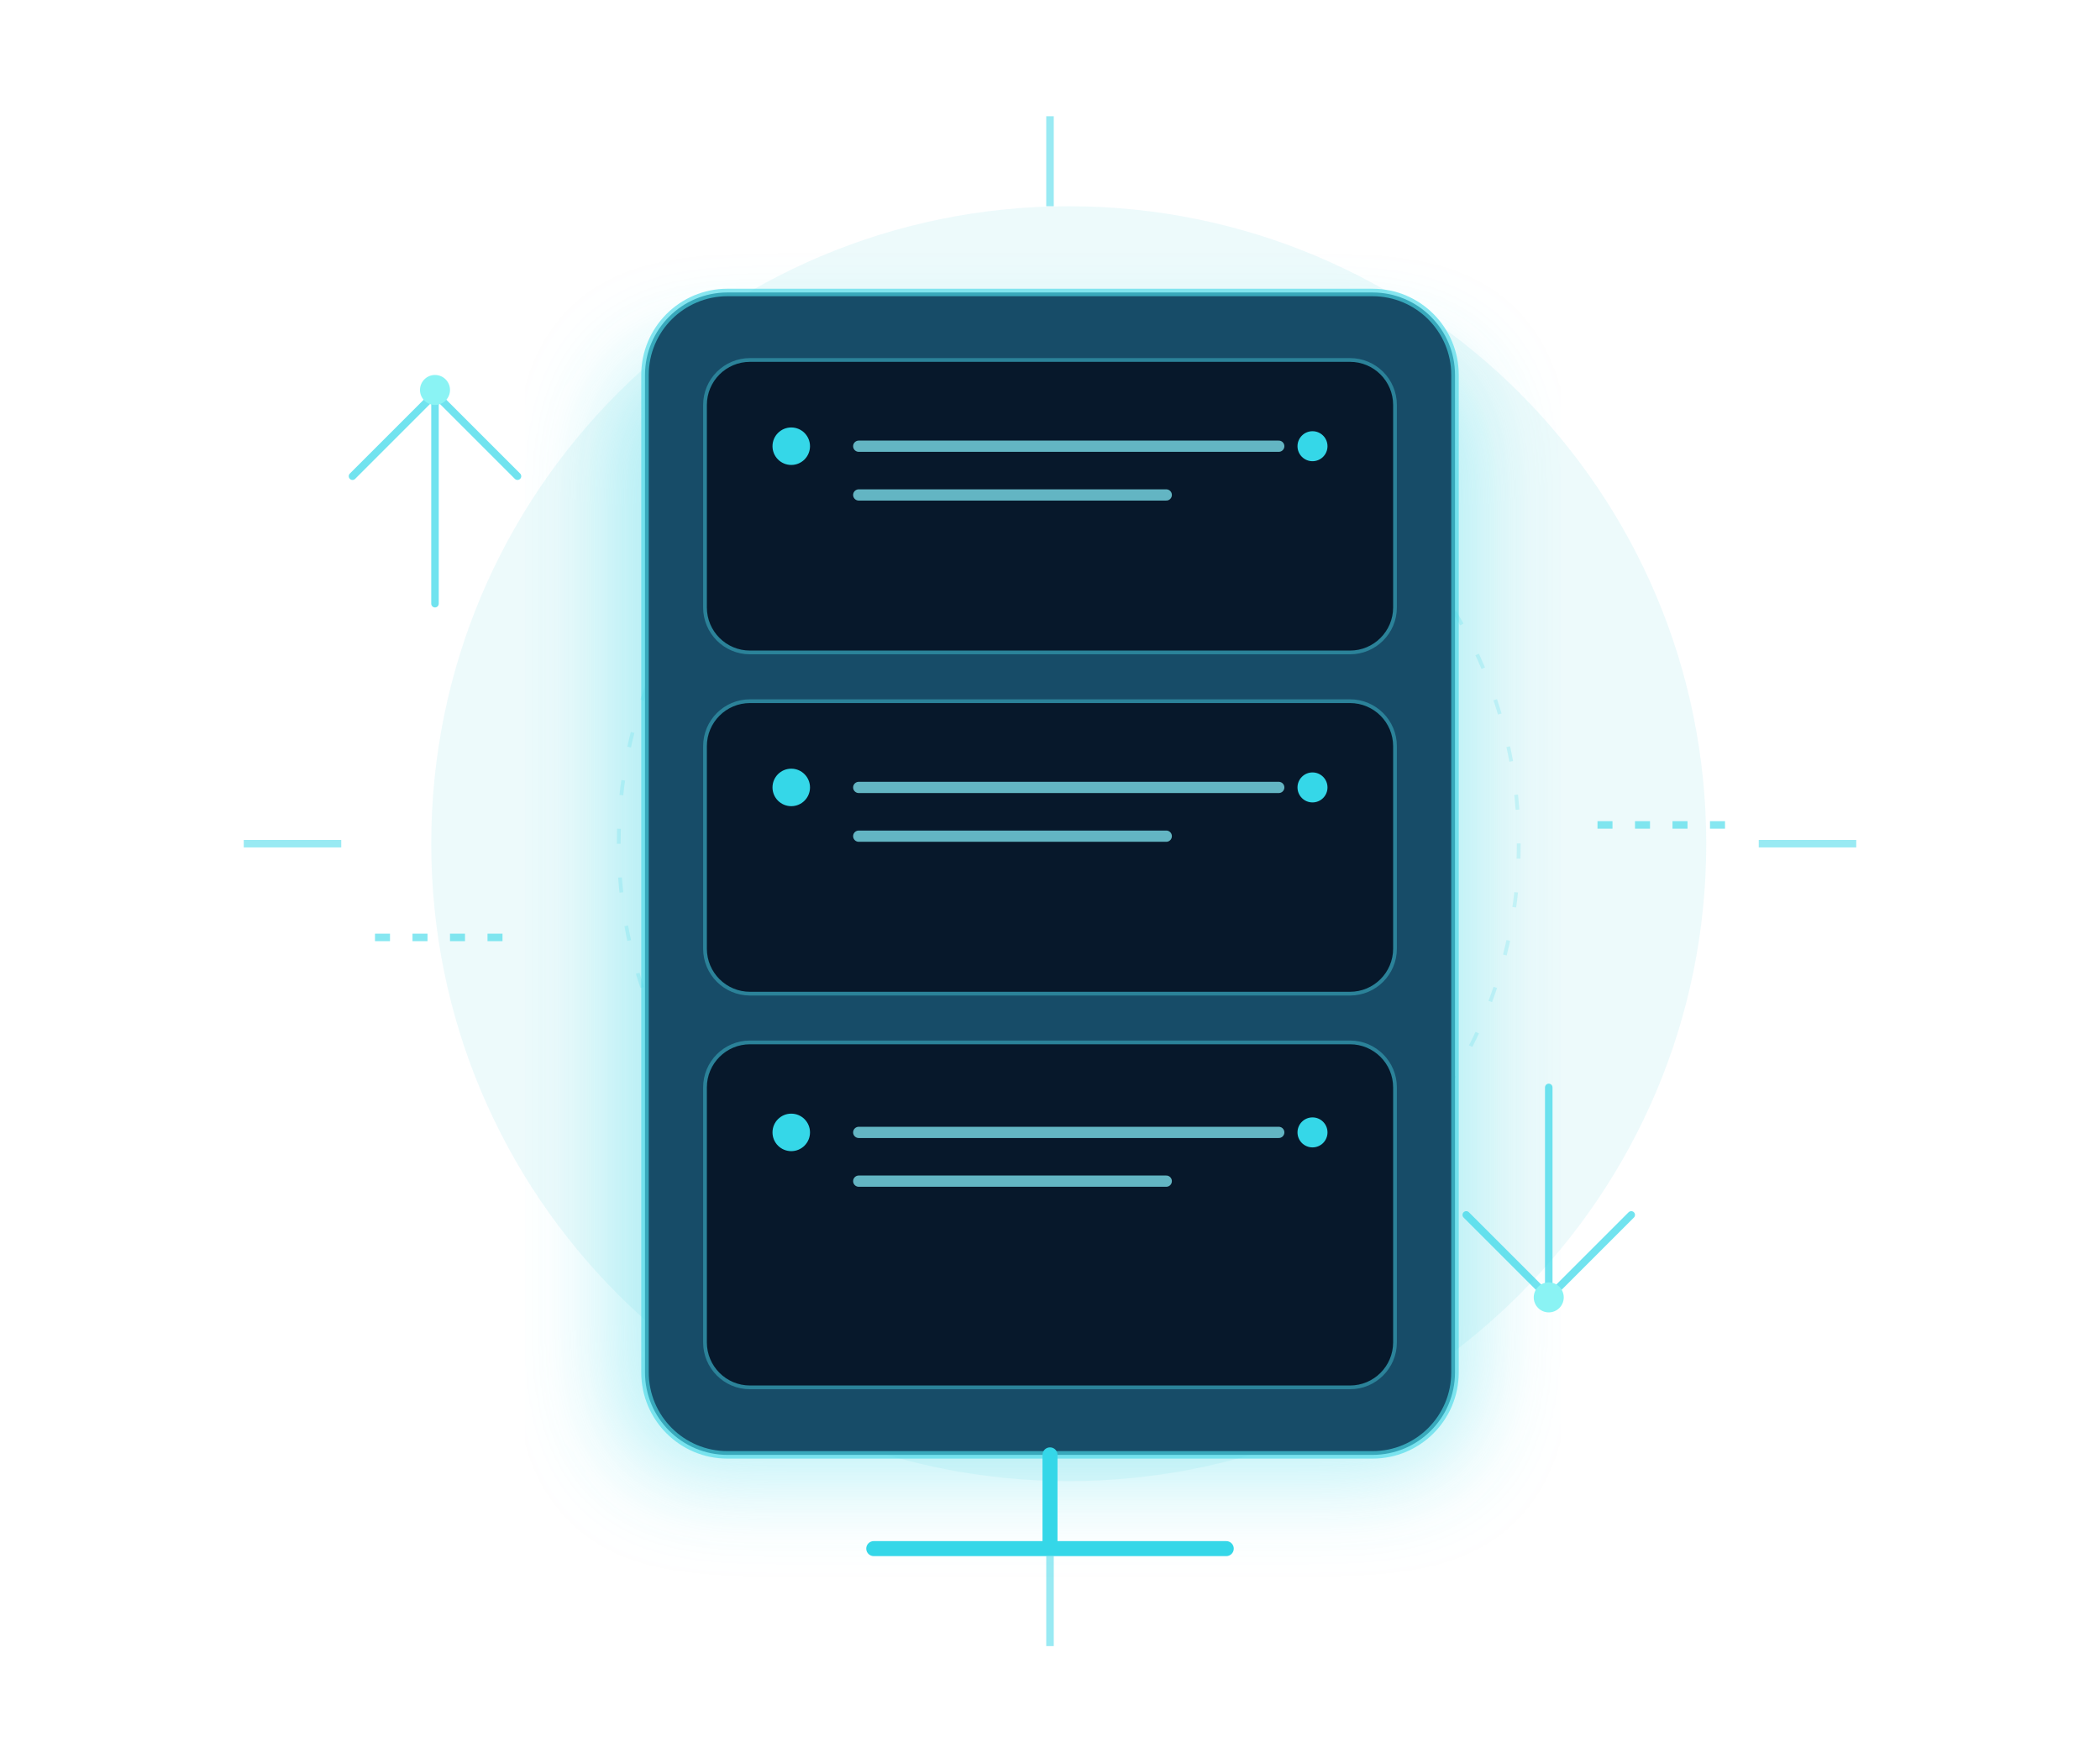
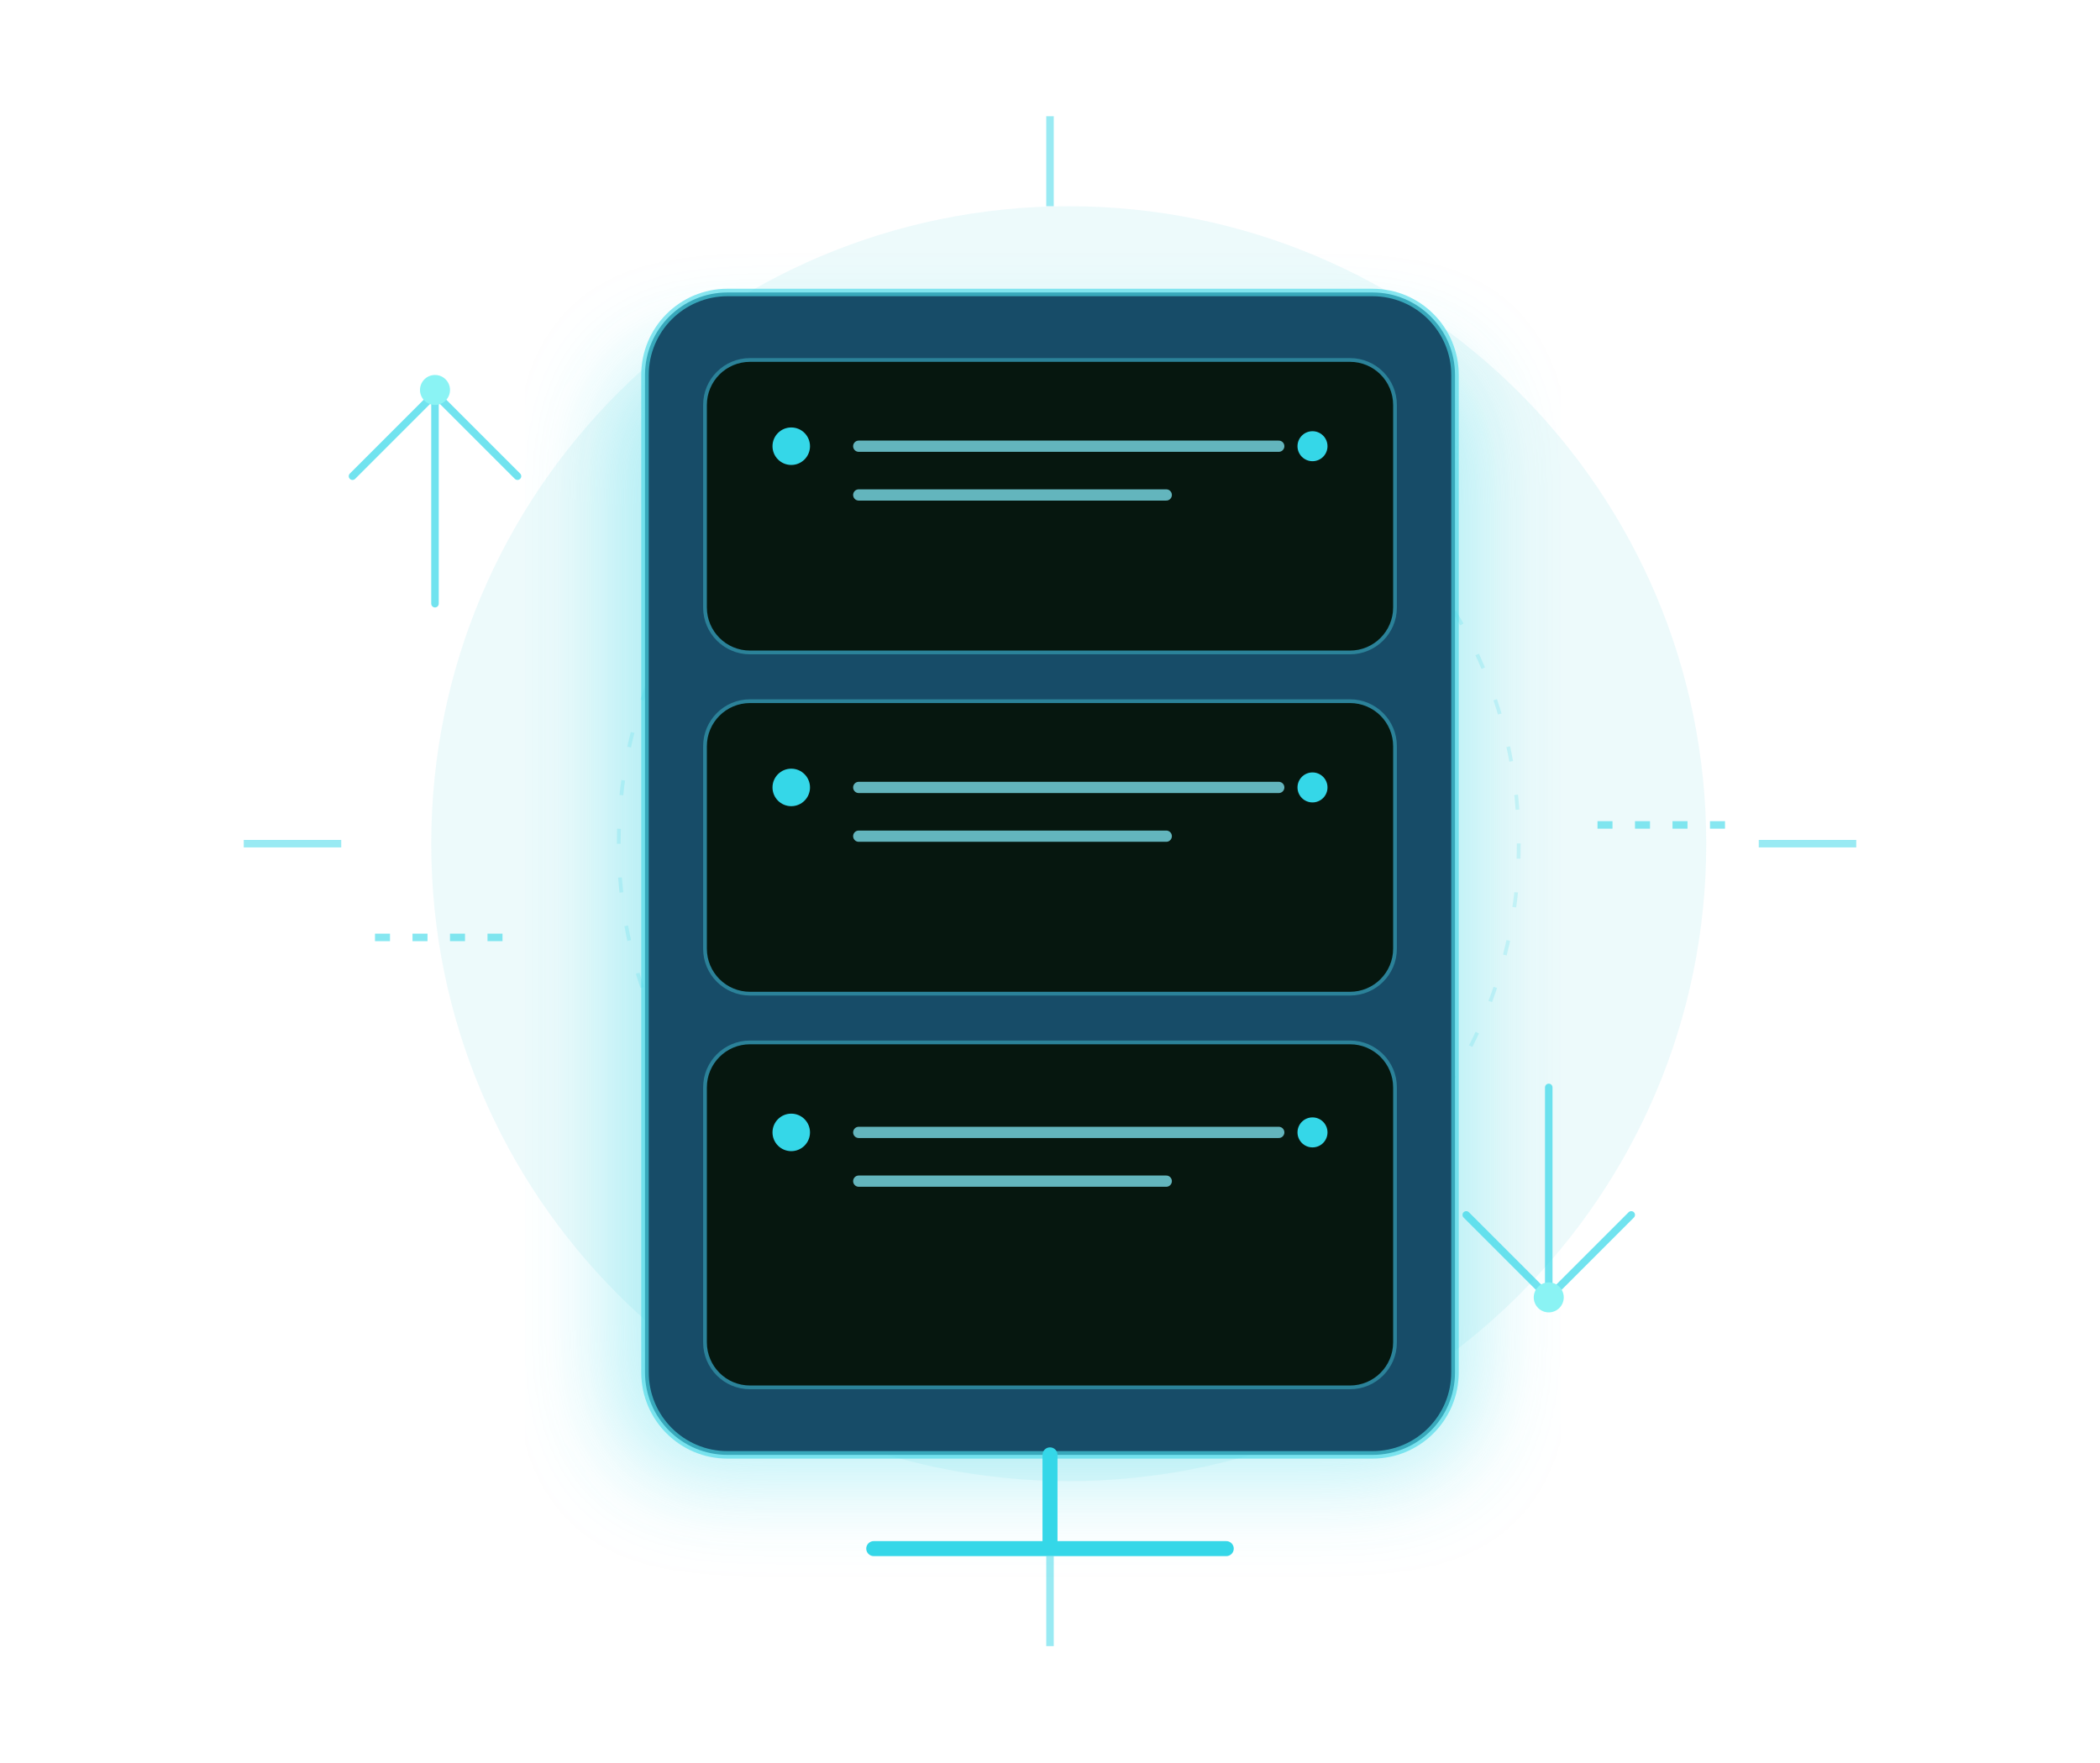
<svg xmlns="http://www.w3.org/2000/svg" viewBox="0 0 560 470" fill="none">
  <defs>
    <linearGradient id="a" x1="100" y1="70" x2="430" y2="420">
      <stop stop-color="#174c68" />
      <stop offset="1" stop-color="#0b2038" />
    </linearGradient>
    <linearGradient id="b" x1="160" y1="90" x2="390" y2="390">
      <stop stop-color="#35d7e8" />
      <stop offset="1" stop-color="#1686a5" />
    </linearGradient>
    <filter id="glow">
      <feGaussianBlur stdDeviation="12" />
    </filter>
  </defs>
  <circle cx="285" cy="225" r="170" fill="#1cbdd1" opacity=".08" />
  <circle cx="285" cy="225" r="120" stroke="#35d7e8" stroke-opacity=".18" stroke-dasharray="4 9" />
  <path d="M280 55v-24m0 408v-24M91 225H65m430 0h-26" stroke="#35d7e8" stroke-opacity=".5" stroke-width="2" />
  <g opacity=".35" filter="url(#glow)">
    <rect x="163" y="94" width="230" height="300" rx="25" fill="#35d7e8" />
  </g>
  <rect x="172" y="78" width="216" height="310" rx="22" fill="url(#a)" stroke="#4bd9e8" stroke-opacity=".65" stroke-width="2" />
-   <rect x="188" y="96" width="184" height="78" rx="12" fill="#07182b" stroke="#2b8299" />
-   <rect x="188" y="187" width="184" height="78" rx="12" fill="#07182b" stroke="#2b8299" />
-   <rect x="188" y="278" width="184" height="92" rx="12" fill="#07182b" stroke="#2b8299" />
+   <rect x="188" y="96" width="184" height="78" rx="12" fill="#06170f" stroke="#2b8299" />
+   <rect x="188" y="187" width="184" height="78" rx="12" fill="#06170f" stroke="#2b8299" />
+   <rect x="188" y="278" width="184" height="92" rx="12" fill="#06170f" stroke="#2b8299" />
  <g fill="#35d7e8">
    <circle cx="211" cy="119" r="5" />
    <circle cx="211" cy="210" r="5" />
    <circle cx="211" cy="302" r="5" />
  </g>
  <g stroke="#7adce8" stroke-width="3" stroke-linecap="round" opacity=".8">
    <path d="M229 119h112m-112 13h82M229 210h112m-112 13h82M229 302h112m-112 13h82" />
  </g>
  <g fill="#35d7e8">
    <circle cx="350" cy="119" r="4" />
    <circle cx="350" cy="210" r="4" />
    <circle cx="350" cy="302" r="4" />
  </g>
  <path d="M280 388v25m-47 0h94" stroke="#35d7e8" stroke-width="4" stroke-linecap="round" />
  <path d="M94 127l22-22 22 22m-22-22v56M435 324l-22 22-22-22m22 22v-56" stroke="#35d7e8" stroke-width="2" stroke-linecap="round" stroke-linejoin="round" opacity=".7" />
  <circle cx="116" cy="104" r="4" fill="#8af3f4" />
  <circle cx="413" cy="346" r="4" fill="#8af3f4" />
  <path d="M100 250h34m292-30h34" stroke="#35d7e8" stroke-width="2" stroke-dasharray="4 6" opacity=".6" />
</svg>
